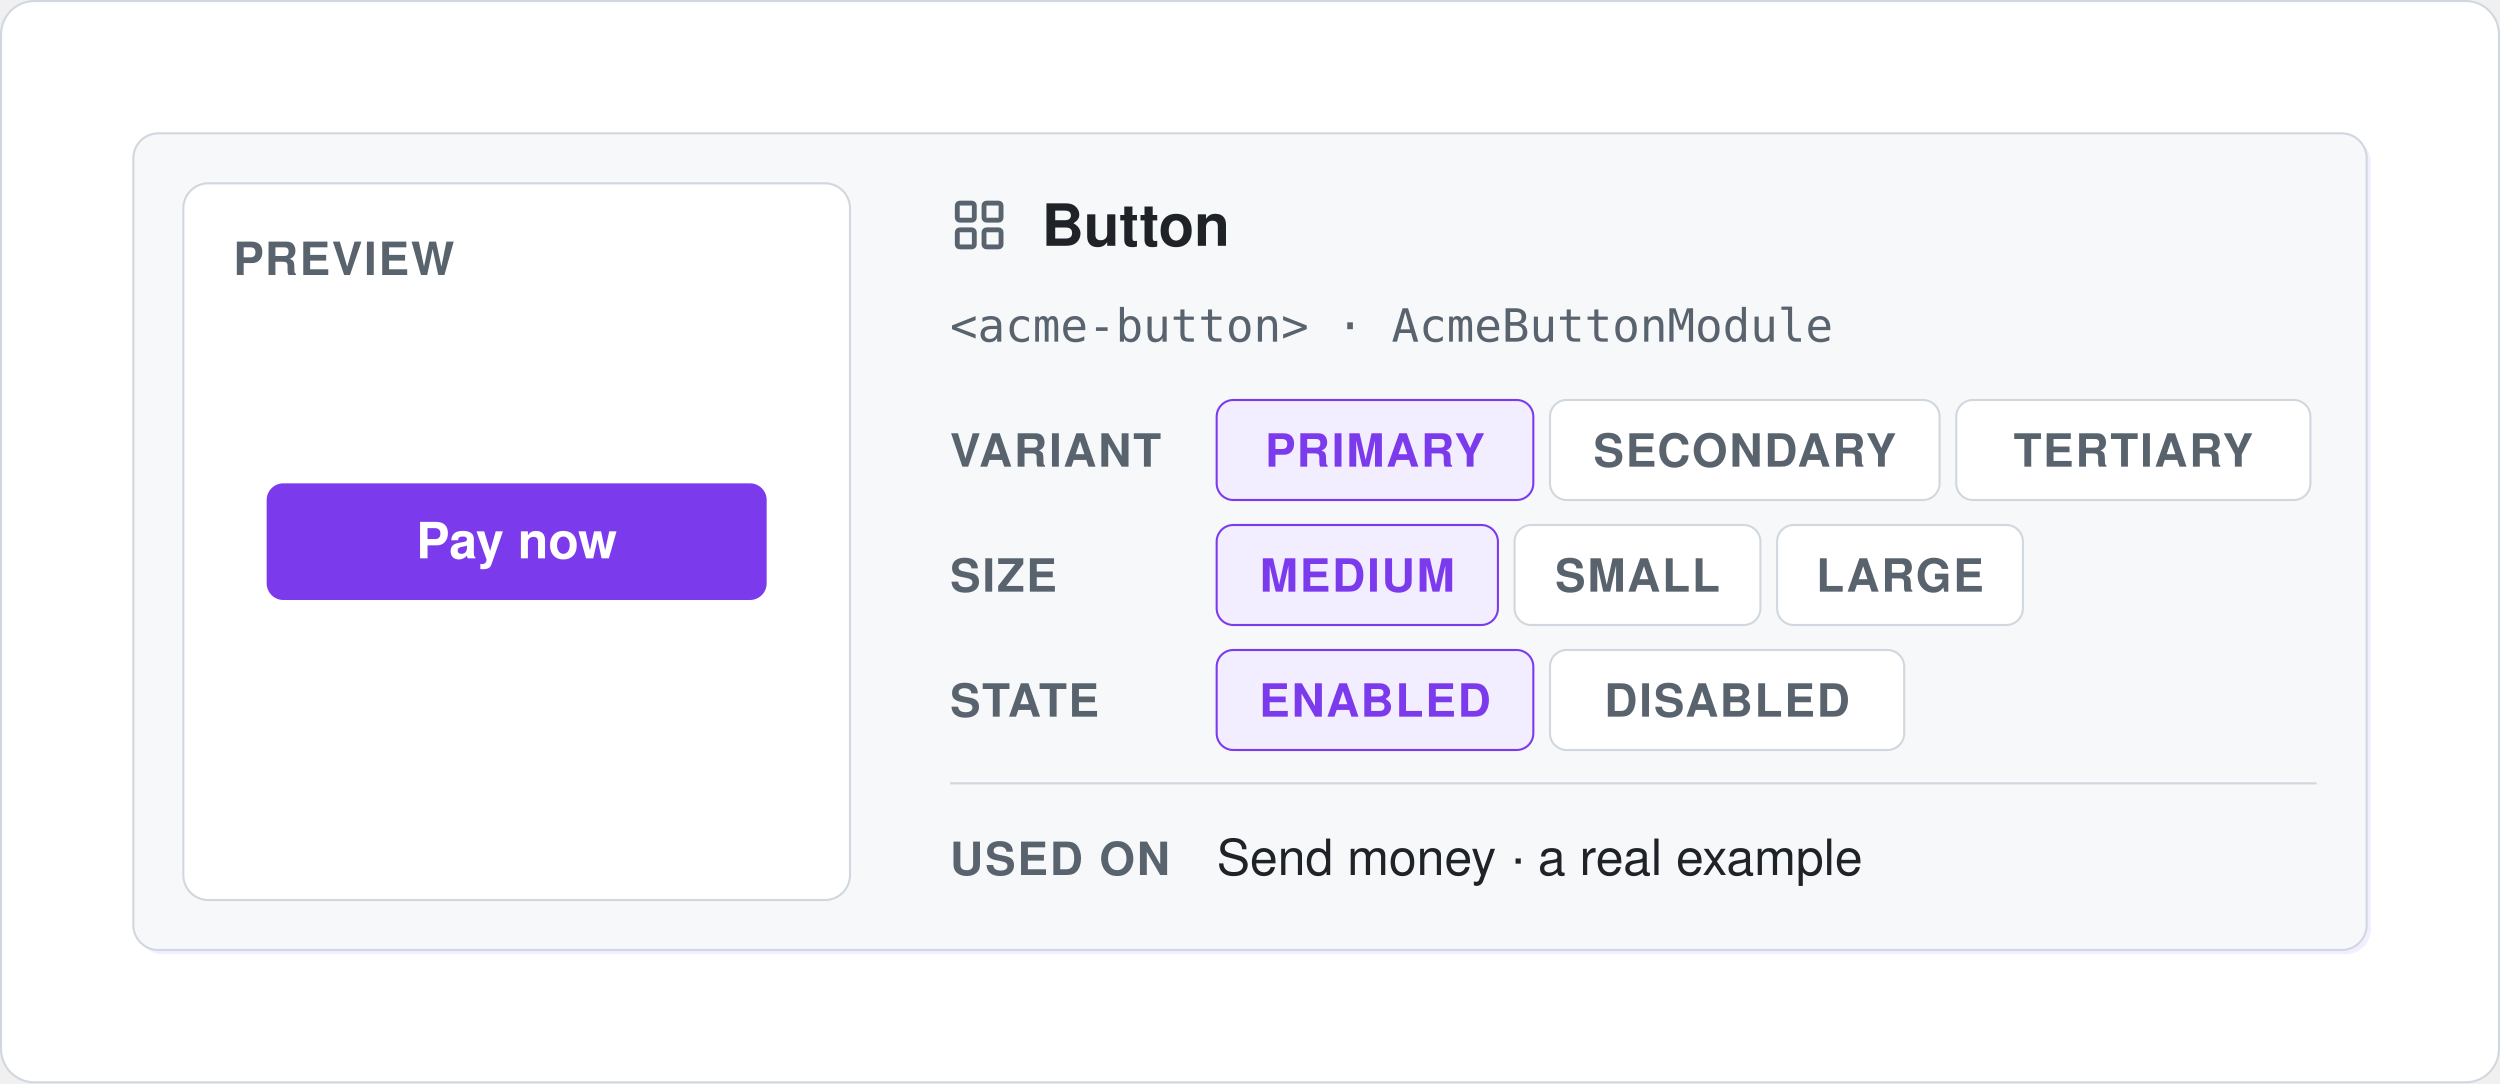
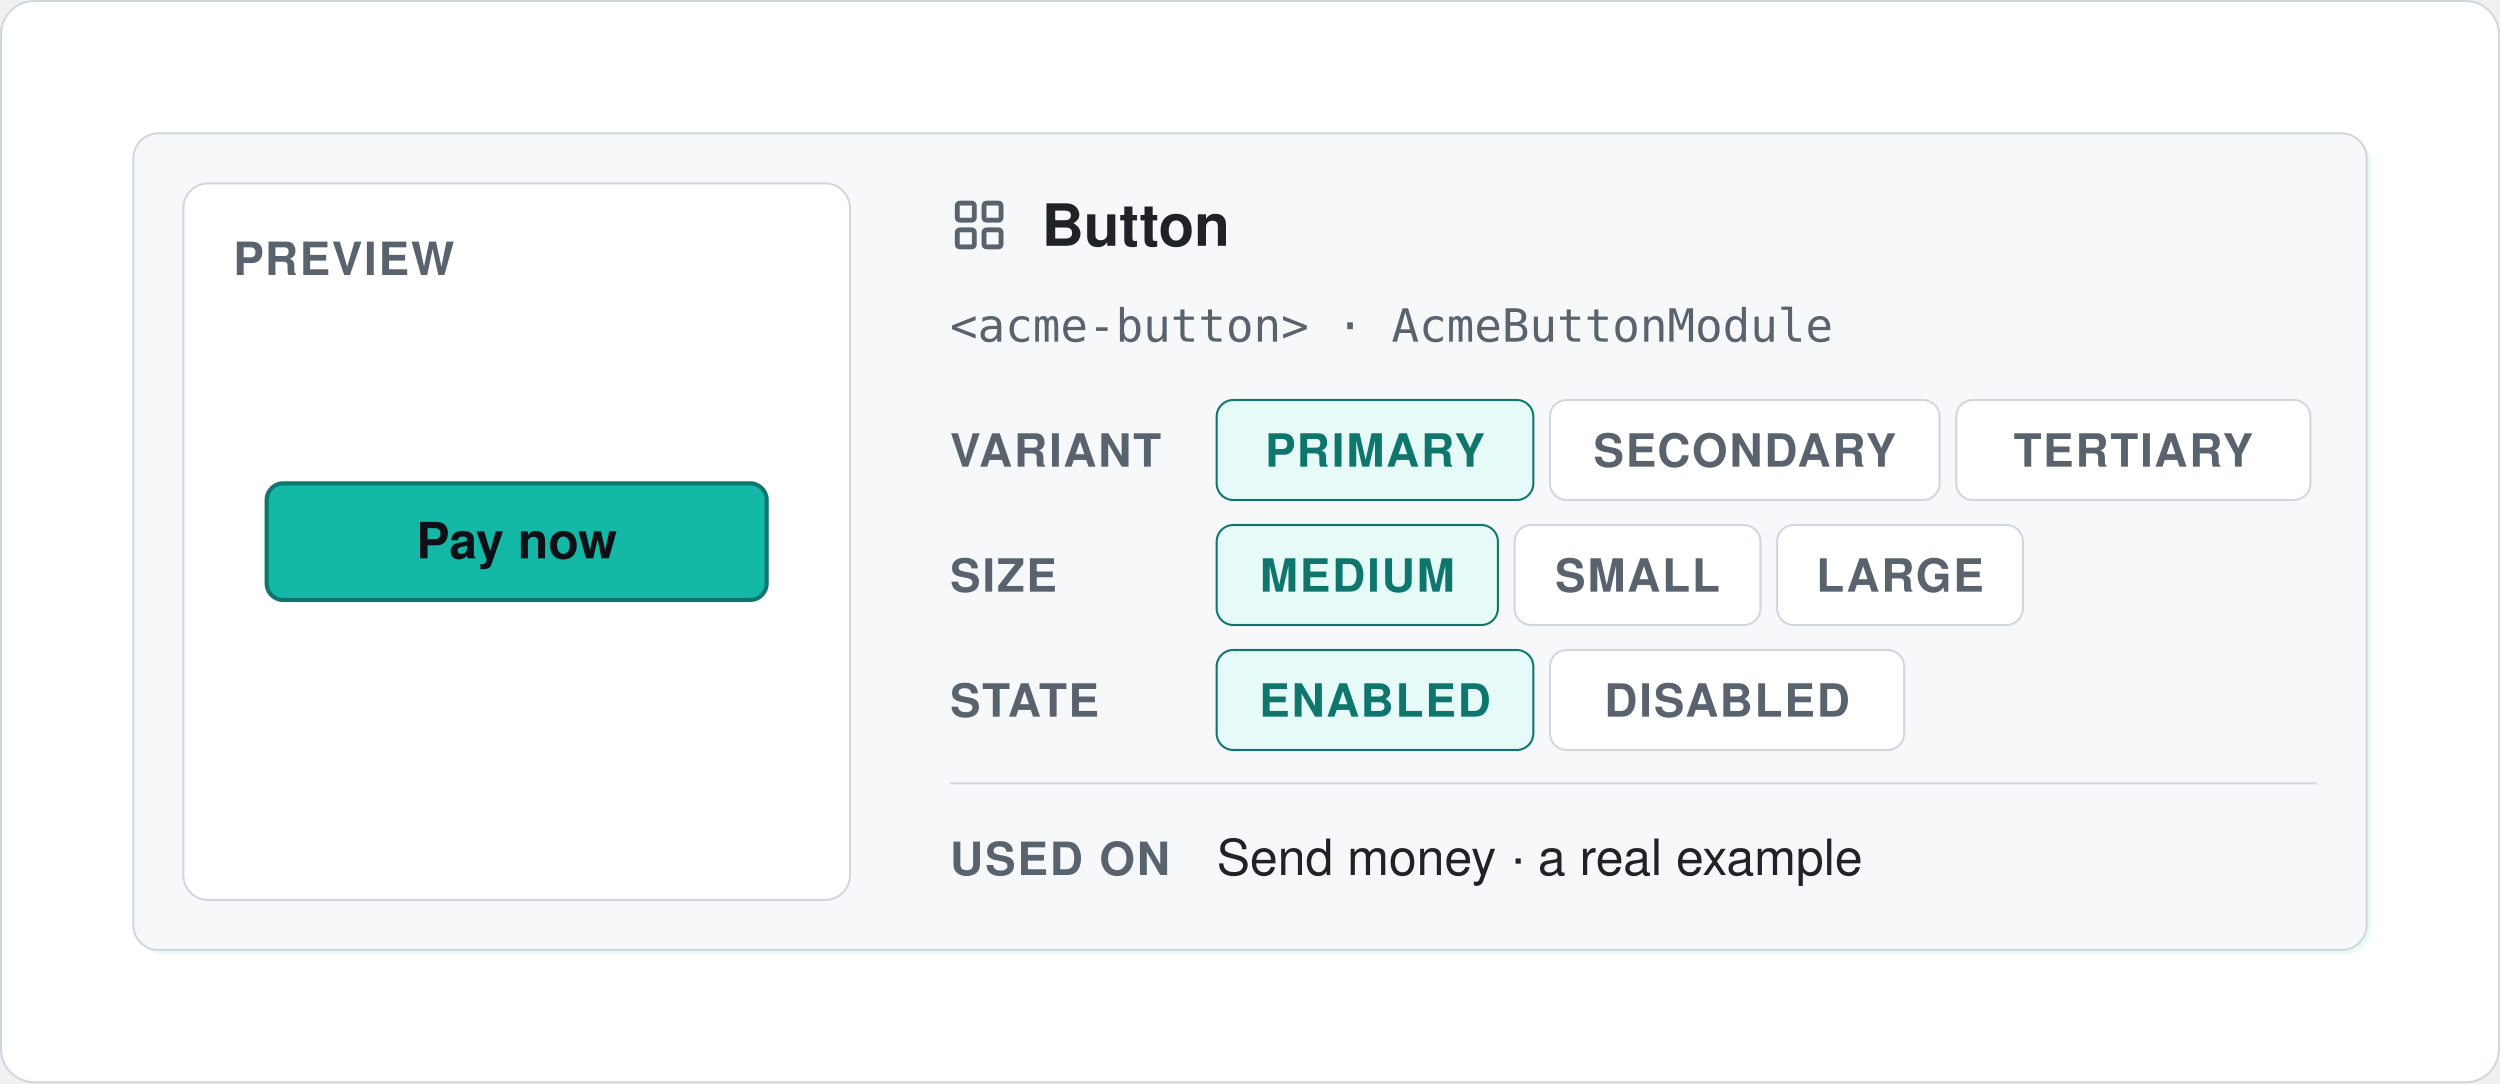
<svg xmlns="http://www.w3.org/2000/svg" width="1200" height="520" viewBox="0 0 1200 520" role="img" aria-labelledby="t d">
  <rect x="0.5" y="0.5" width="1199" height="519" rx="16" fill="#FFFFFF" stroke="#D0D7DE" stroke-width="1" />
-   <rect x="66" y="66" width="1072" height="392" rx="12" fill="#F3EEFF" />
+   <rect x="66" y="66" width="1072" height="392" rx="12" fill="#E6FAF7" />
  <rect x="64" y="64" width="1072" height="392" rx="12" fill="#F6F8FA" stroke="#D0D7DE" stroke-width="1" />
  <rect x="88" y="88" width="320" height="344" rx="12" fill="#FFFFFF" stroke="#D0D7DE" stroke-width="1" />
  <text x="112" y="132" font-family="-apple-system,'Segoe UI',Helvetica,Arial,sans-serif" font-size="22" font-weight="600" fill="#59636E" text-anchor="start" letter-spacing="0.04em">PREVIEW</text>
-   <rect x="128" y="232.0" width="240" height="56" rx="8" fill="#7C3AED" />
-   <text x="248" y="268.0" font-family="-apple-system,'Segoe UI',Helvetica,Arial,sans-serif" font-size="24" font-weight="600" fill="#FFFFFF" text-anchor="middle">Pay now</text>
+   <rect x="128" y="232.0" width="240" height="56" rx="8" fill="#14B8A6" stroke="#0F766E" stroke-width="2" />
+   <text x="248" y="268.0" font-family="-apple-system,'Segoe UI',Helvetica,Arial,sans-serif" font-size="24" font-weight="600" fill="#0D1117" text-anchor="middle">Pay now</text>
  <g transform="translate(456 94) scale(1.166667)" fill="none" stroke="#59636E" stroke-width="2" stroke-linecap="round" stroke-linejoin="round">
    <rect width="7" height="7" x="3" y="3" rx="1" />
    <rect width="7" height="7" x="14" y="3" rx="1" />
    <rect width="7" height="7" x="14" y="14" rx="1" />
    <rect width="7" height="7" x="3" y="14" rx="1" />
  </g>
  <text x="500" y="118" font-family="-apple-system,'Segoe UI',Helvetica,Arial,sans-serif" font-size="28" font-weight="600" fill="#1F2328" text-anchor="start">Button</text>
  <text x="456" y="164" font-family="ui-monospace,SFMono-Regular,Menlo,monospace" font-size="22" font-weight="400" fill="#59636E" text-anchor="start">&lt;acme-button&gt; · AcmeButtonModule</text>
  <text x="456" y="224" font-family="-apple-system,'Segoe UI',Helvetica,Arial,sans-serif" font-size="22" font-weight="600" fill="#59636E" text-anchor="start" letter-spacing="0.04em">VARIANT</text>
-   <rect x="584" y="192" width="152" height="48" rx="8" fill="#F3EEFF" stroke="#7C3AED" stroke-width="1" />
-   <text x="660.0" y="224" font-family="-apple-system,'Segoe UI',Helvetica,Arial,sans-serif" font-size="22" font-weight="600" fill="#7C3AED" text-anchor="middle" letter-spacing="0.04em">PRIMARY</text>
+   <rect x="584" y="192" width="152" height="48" rx="8" fill="#E6FAF7" stroke="#0F766E" stroke-width="1" />
+   <text x="660.0" y="224" font-family="-apple-system,'Segoe UI',Helvetica,Arial,sans-serif" font-size="22" font-weight="600" fill="#0F766E" text-anchor="middle" letter-spacing="0.04em">PRIMARY</text>
  <rect x="744" y="192" width="187" height="48" rx="8" fill="#FFFFFF" stroke="#D0D7DE" stroke-width="1" />
  <text x="837.5" y="224" font-family="-apple-system,'Segoe UI',Helvetica,Arial,sans-serif" font-size="22" font-weight="600" fill="#59636E" text-anchor="middle" letter-spacing="0.04em">SECONDARY</text>
  <rect x="939" y="192" width="170" height="48" rx="8" fill="#FFFFFF" stroke="#D0D7DE" stroke-width="1" />
  <text x="1024.0" y="224" font-family="-apple-system,'Segoe UI',Helvetica,Arial,sans-serif" font-size="22" font-weight="600" fill="#59636E" text-anchor="middle" letter-spacing="0.04em">TERTIARY</text>
  <text x="456" y="284" font-family="-apple-system,'Segoe UI',Helvetica,Arial,sans-serif" font-size="22" font-weight="600" fill="#59636E" text-anchor="start" letter-spacing="0.04em">SIZE</text>
-   <rect x="584" y="252" width="135" height="48" rx="8" fill="#F3EEFF" stroke="#7C3AED" stroke-width="1" />
-   <text x="651.5" y="284" font-family="-apple-system,'Segoe UI',Helvetica,Arial,sans-serif" font-size="22" font-weight="600" fill="#7C3AED" text-anchor="middle" letter-spacing="0.04em">MEDIUM</text>
+   <rect x="584" y="252" width="135" height="48" rx="8" fill="#E6FAF7" stroke="#0F766E" stroke-width="1" />
+   <text x="651.5" y="284" font-family="-apple-system,'Segoe UI',Helvetica,Arial,sans-serif" font-size="22" font-weight="600" fill="#0F766E" text-anchor="middle" letter-spacing="0.04em">MEDIUM</text>
  <rect x="727" y="252" width="118" height="48" rx="8" fill="#FFFFFF" stroke="#D0D7DE" stroke-width="1" />
  <text x="786.0" y="284" font-family="-apple-system,'Segoe UI',Helvetica,Arial,sans-serif" font-size="22" font-weight="600" fill="#59636E" text-anchor="middle" letter-spacing="0.04em">SMALL</text>
  <rect x="853" y="252" width="118" height="48" rx="8" fill="#FFFFFF" stroke="#D0D7DE" stroke-width="1" />
  <text x="912.0" y="284" font-family="-apple-system,'Segoe UI',Helvetica,Arial,sans-serif" font-size="22" font-weight="600" fill="#59636E" text-anchor="middle" letter-spacing="0.04em">LARGE</text>
  <text x="456" y="344" font-family="-apple-system,'Segoe UI',Helvetica,Arial,sans-serif" font-size="22" font-weight="600" fill="#59636E" text-anchor="start" letter-spacing="0.04em">STATE</text>
-   <rect x="584" y="312" width="152" height="48" rx="8" fill="#F3EEFF" stroke="#7C3AED" stroke-width="1" />
-   <text x="660.0" y="344" font-family="-apple-system,'Segoe UI',Helvetica,Arial,sans-serif" font-size="22" font-weight="600" fill="#7C3AED" text-anchor="middle" letter-spacing="0.04em">ENABLED</text>
+   <rect x="584" y="312" width="152" height="48" rx="8" fill="#E6FAF7" stroke="#0F766E" stroke-width="1" />
+   <text x="660.0" y="344" font-family="-apple-system,'Segoe UI',Helvetica,Arial,sans-serif" font-size="22" font-weight="600" fill="#0F766E" text-anchor="middle" letter-spacing="0.04em">ENABLED</text>
  <rect x="744" y="312" width="170" height="48" rx="8" fill="#FFFFFF" stroke="#D0D7DE" stroke-width="1" />
  <text x="829.0" y="344" font-family="-apple-system,'Segoe UI',Helvetica,Arial,sans-serif" font-size="22" font-weight="600" fill="#59636E" text-anchor="middle" letter-spacing="0.04em">DISABLED</text>
  <line x1="456" y1="376" x2="1112" y2="376" stroke="#D0D7DE" stroke-width="1" />
  <text x="456" y="420" font-family="-apple-system,'Segoe UI',Helvetica,Arial,sans-serif" font-size="22" font-weight="600" fill="#59636E" text-anchor="start" letter-spacing="0.04em">USED ON</text>
  <text x="584" y="420" font-family="-apple-system,'Segoe UI',Helvetica,Arial,sans-serif" font-size="24" font-weight="400" fill="#1F2328" text-anchor="start">Send money · a real example</text>
</svg>
